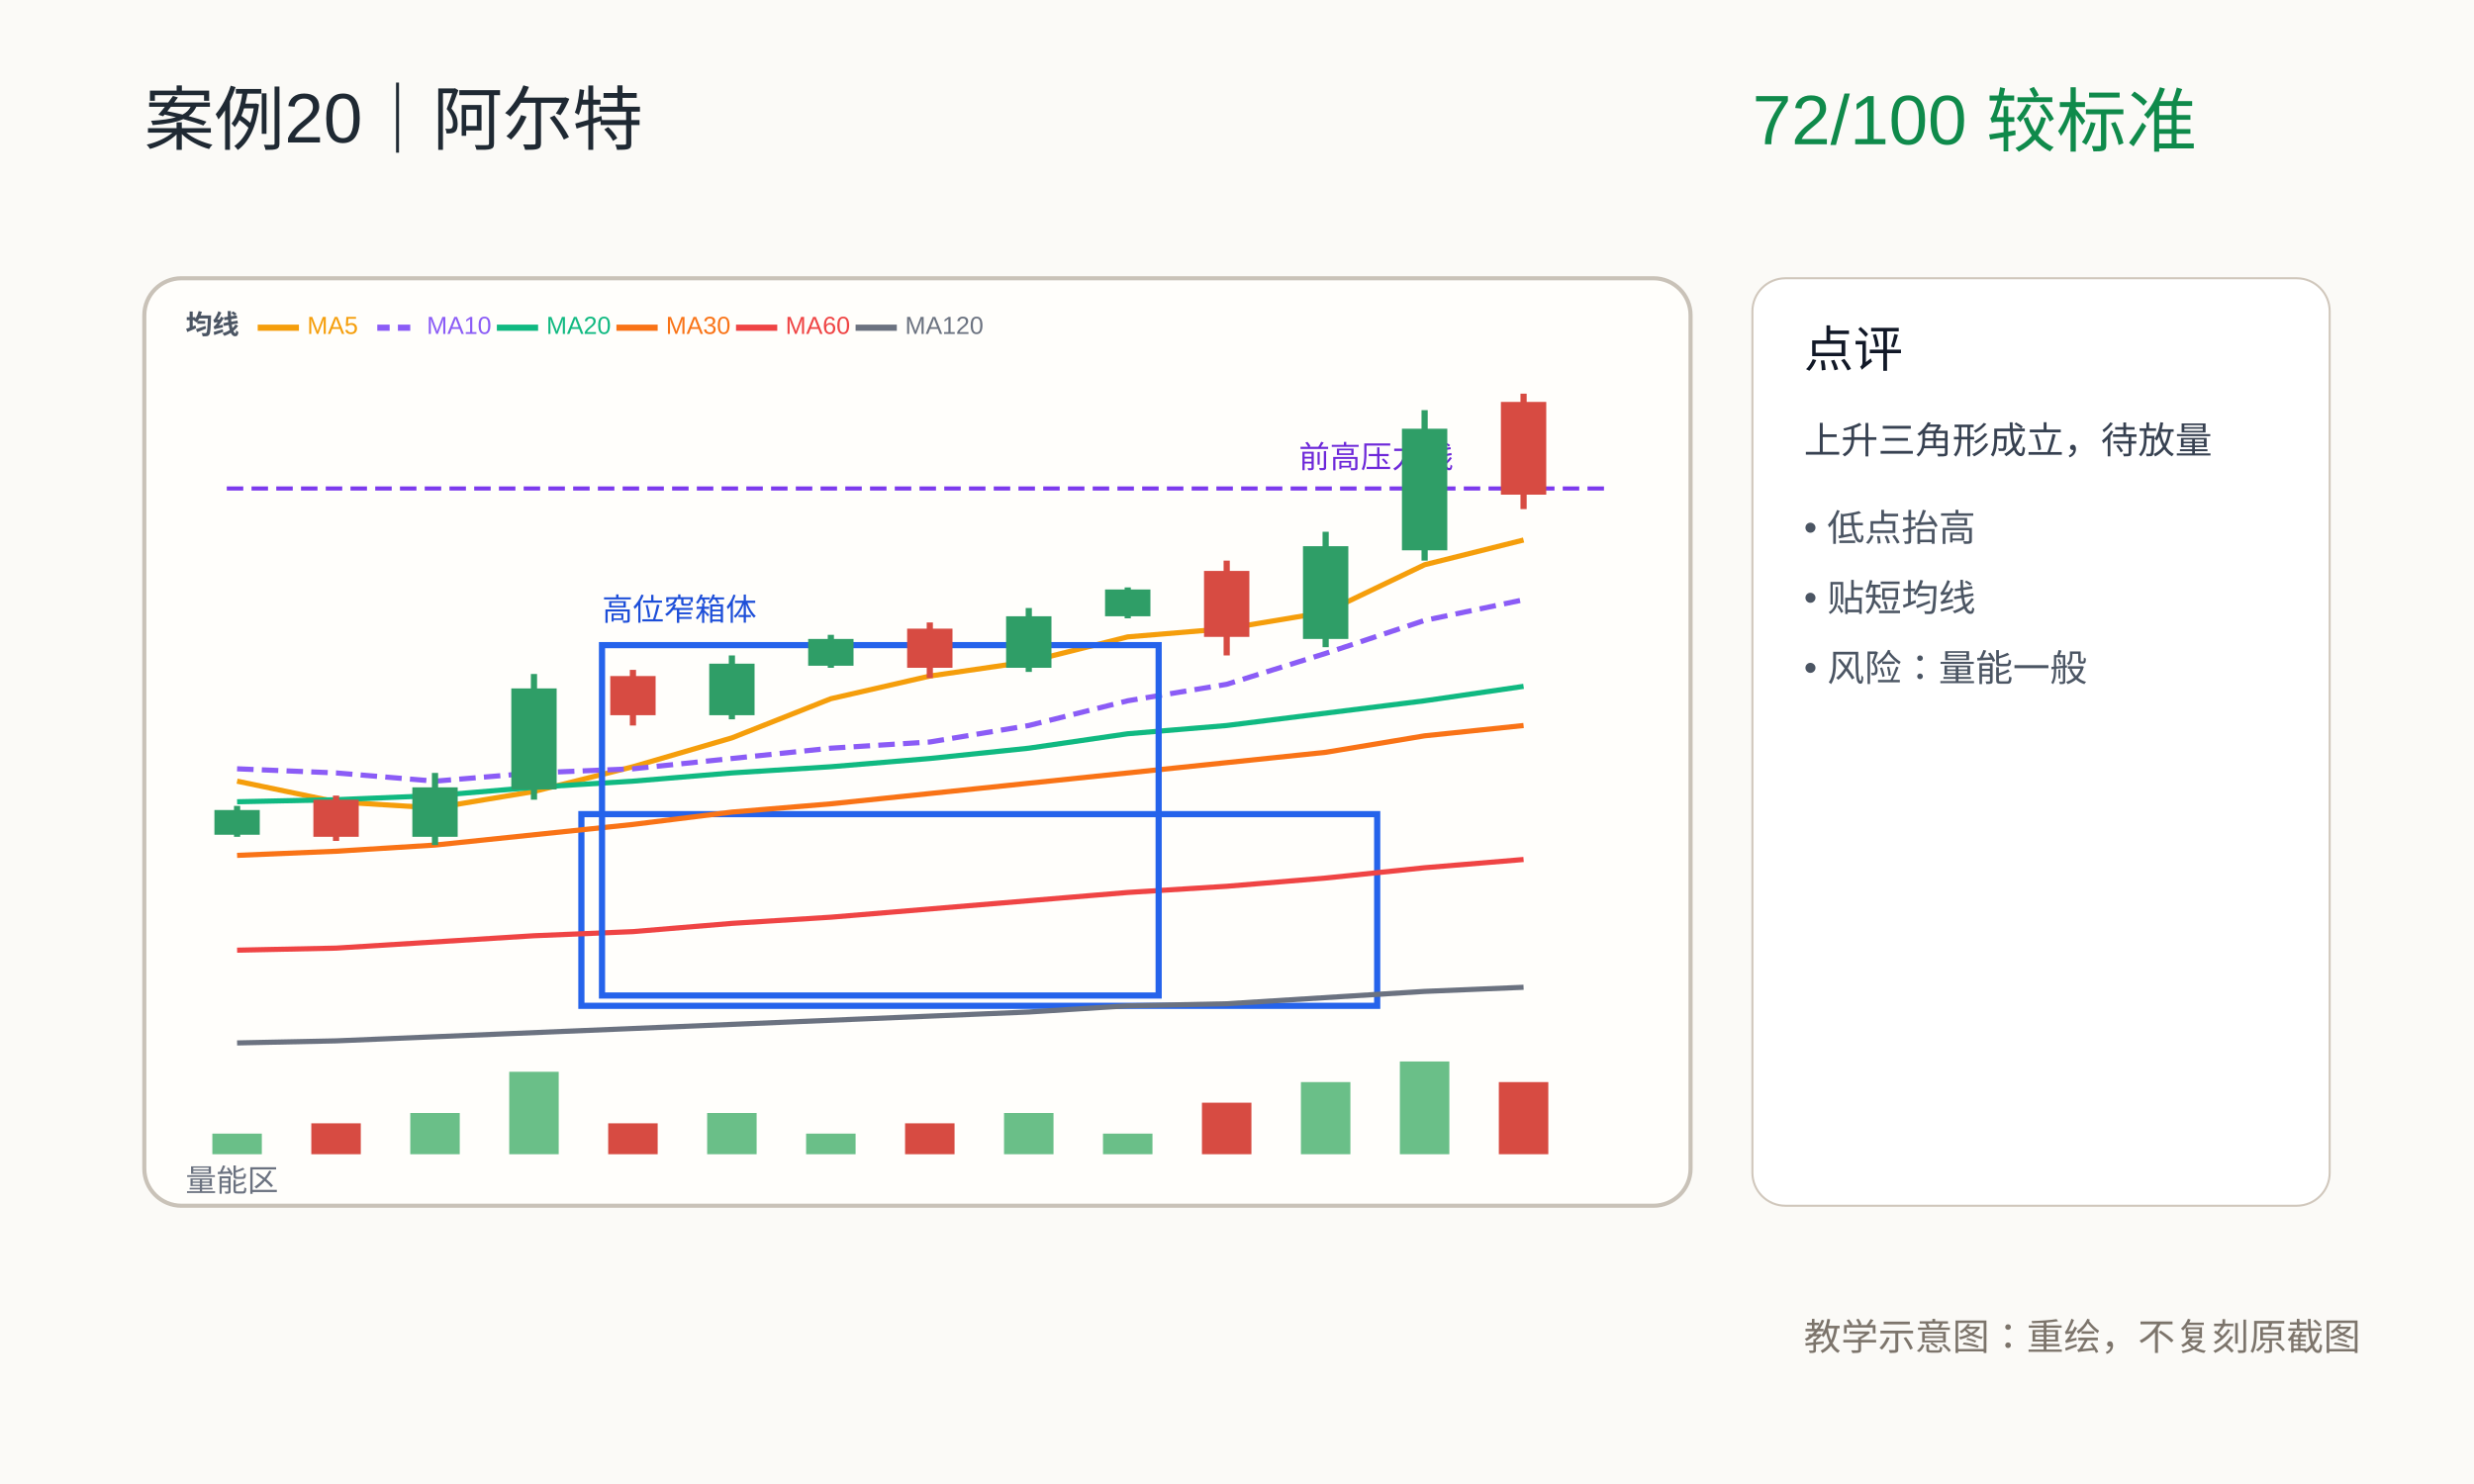
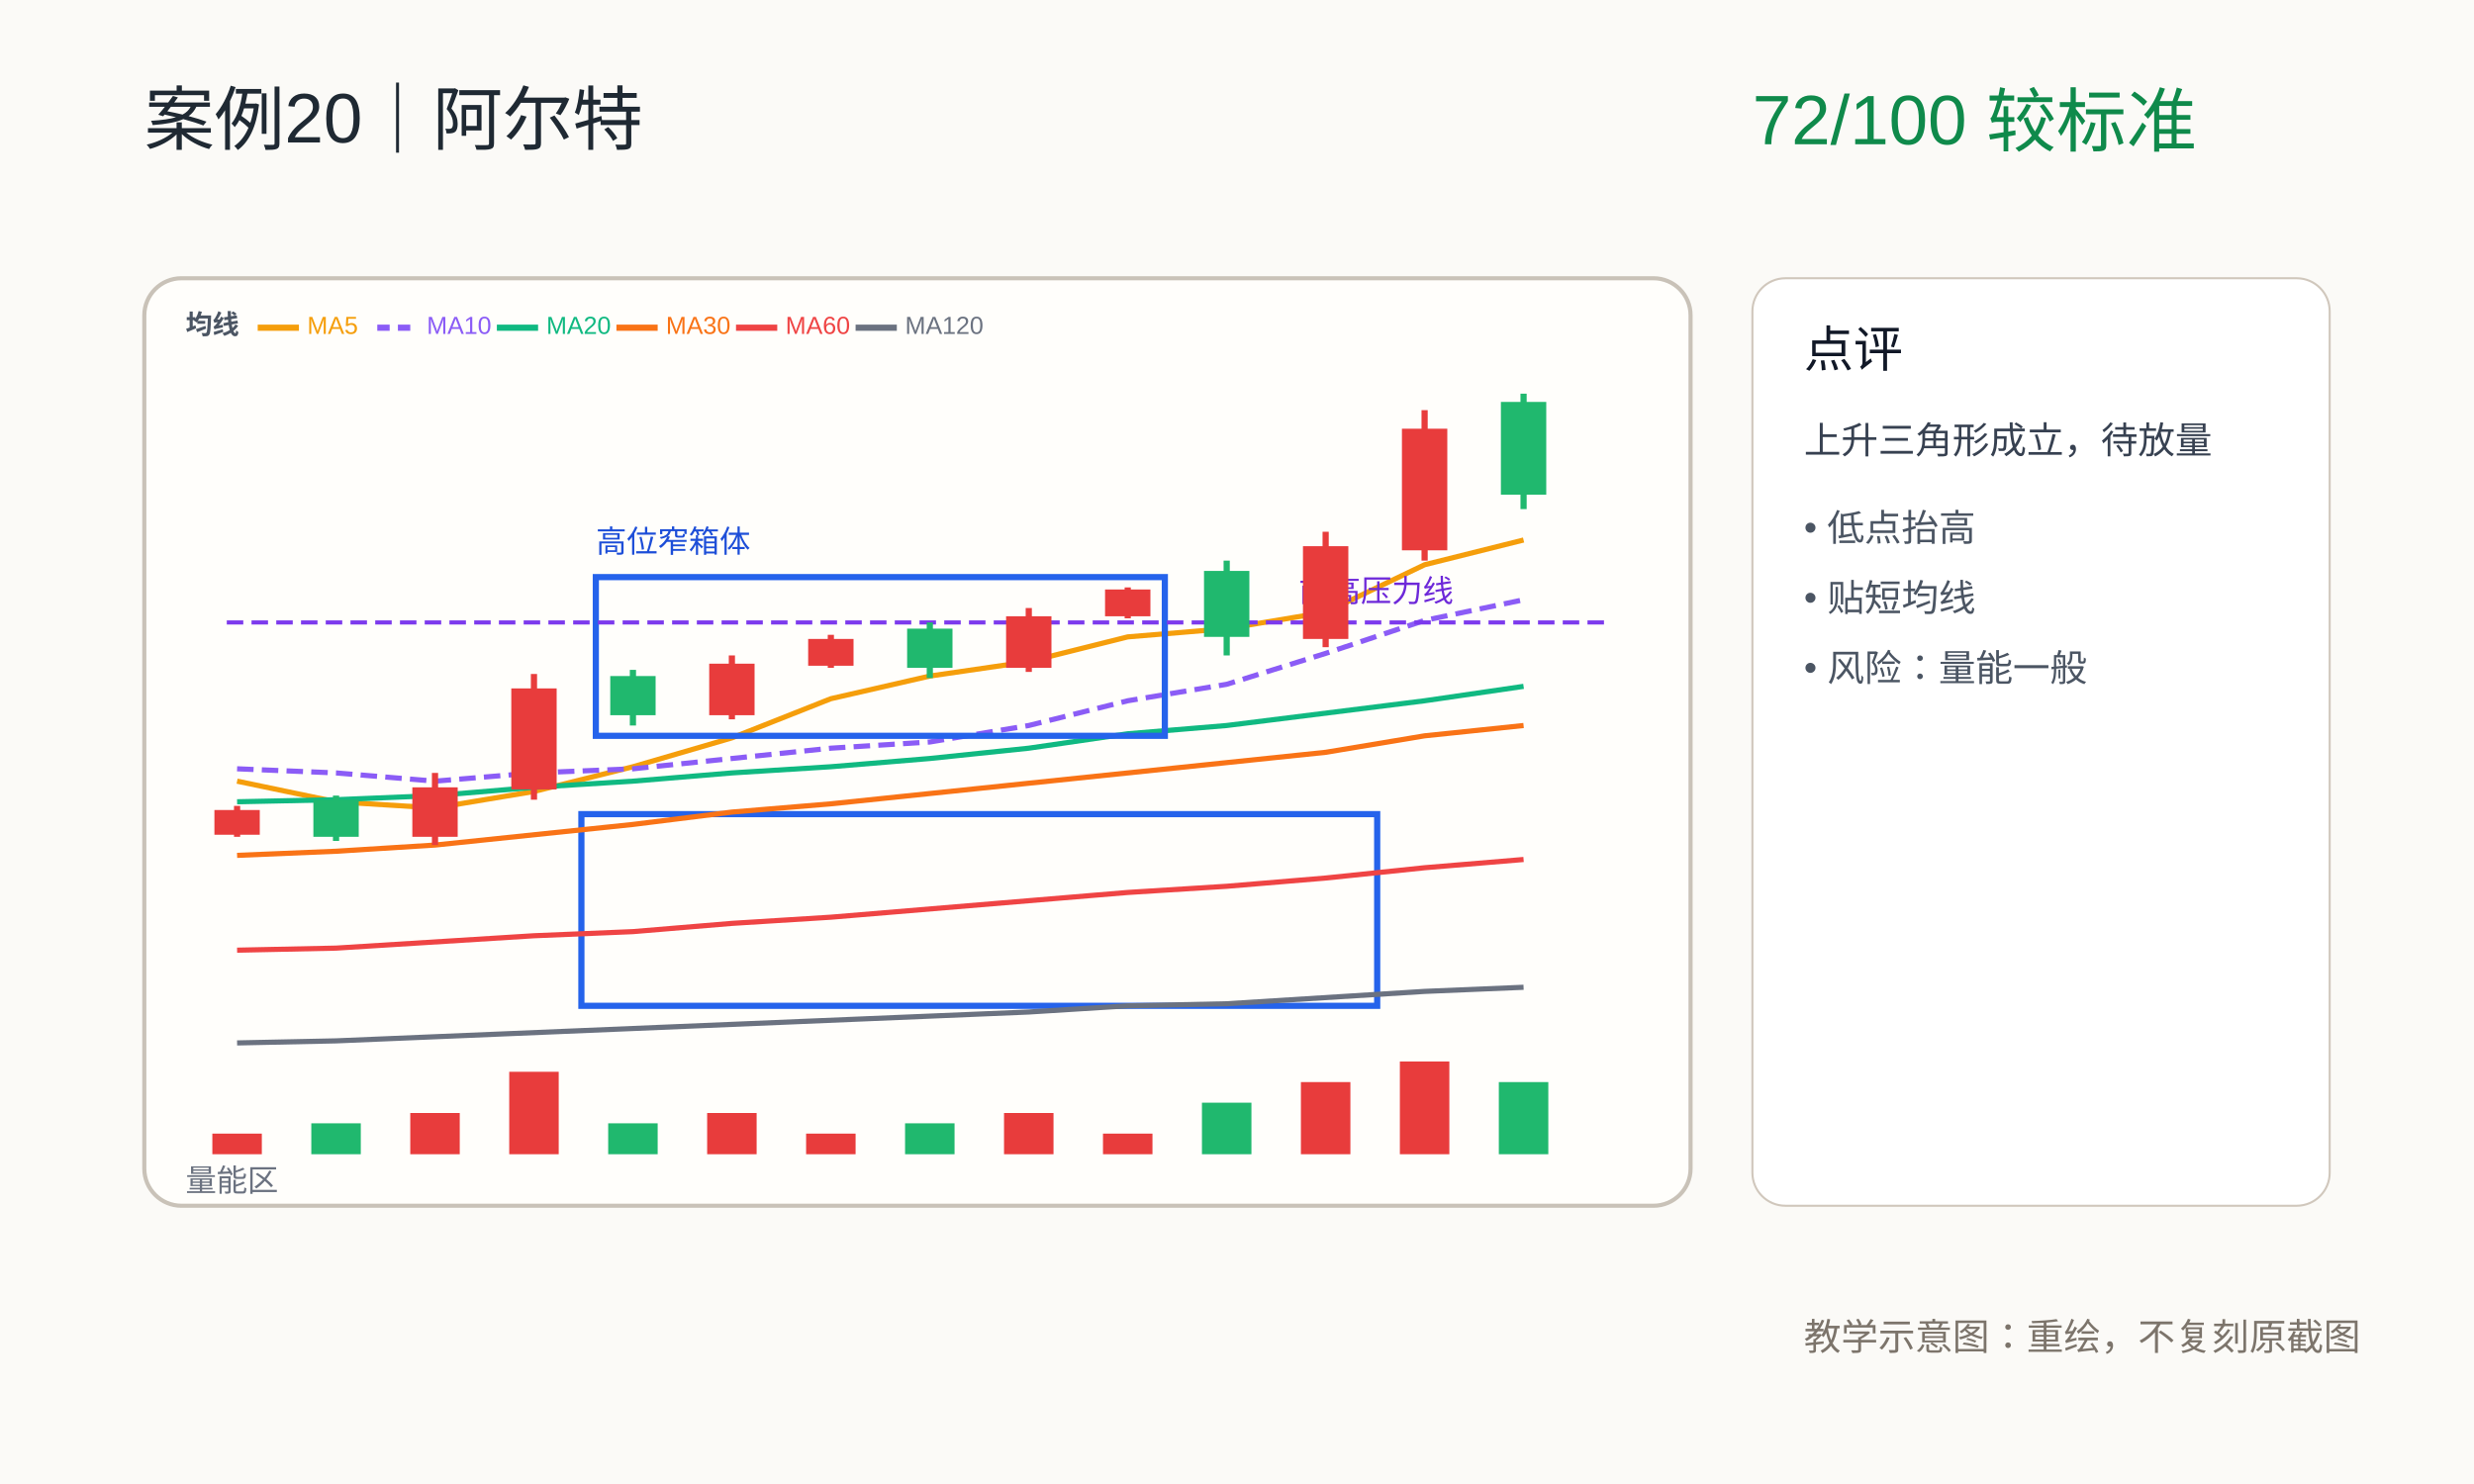
<svg xmlns="http://www.w3.org/2000/svg" width="1200" height="720" viewBox="0 0 1200 720">
  <rect width="1200" height="720" fill="#fbfaf7" />
  <rect x="70" y="135" width="750" height="450" rx="18" fill="#fffefb" stroke="#c9c2b8" stroke-width="2" />
  <text x="70" y="70" font-size="34" font-family="PingFang SC, Arial" fill="#1f2933">案例20｜阿尔特</text>
  <text x="850" y="70" font-size="34" font-family="PingFang SC, Arial" fill="#0f8a4b">72/100  较标准</text>
  <rect x="282" y="395" width="386" height="93" fill="none" stroke="#2563eb" stroke-width="3" />
  <text x="90" y="162" font-size="13" font-family="PingFang SC, Arial" fill="#4b5563" font-weight="bold">均线</text>
  <line x1="125" y1="159" x2="145" y2="159" stroke="#f59e0b" stroke-width="3" />
  <text x="149" y="162" font-size="12" font-family="PingFang SC, Arial" fill="#f59e0b">MA5</text>
  <line x1="183" y1="159" x2="203" y2="159" stroke="#8b5cf6" stroke-width="3" stroke-dasharray="6,4" />
  <text x="207" y="162" font-size="12" font-family="PingFang SC, Arial" fill="#8b5cf6">MA10</text>
  <line x1="241" y1="159" x2="261" y2="159" stroke="#10b981" stroke-width="3" />
  <text x="265" y="162" font-size="12" font-family="PingFang SC, Arial" fill="#10b981">MA20</text>
  <line x1="299" y1="159" x2="319" y2="159" stroke="#f97316" stroke-width="3" />
  <text x="323" y="162" font-size="12" font-family="PingFang SC, Arial" fill="#f97316">MA30</text>
  <line x1="357" y1="159" x2="377" y2="159" stroke="#ef4444" stroke-width="3" />
  <text x="381" y="162" font-size="12" font-family="PingFang SC, Arial" fill="#ef4444">MA60</text>
  <line x1="415" y1="159" x2="435" y2="159" stroke="#6b7280" stroke-width="3" />
  <text x="439" y="162" font-size="12" font-family="PingFang SC, Arial" fill="#6b7280">MA120</text>
  <polyline points="115,379 163,389 211,392 259,384 307,372 355,358 403,339 451,328 499,321 547,309 595,305 643,297 691,274 739,262" fill="none" stroke="#f59e0b" stroke-width="2.5" />
  <polyline points="115,373 163,375 211,379 259,375 307,373 355,368 403,363 451,360 499,352 547,340 595,332 643,317 691,301 739,291" fill="none" stroke="#8b5cf6" stroke-width="2.5" stroke-dasharray="8,4" />
  <polyline points="115,389 163,388 211,386 259,382 307,379 355,375 403,372 451,368 499,363 547,356 595,352 643,346 691,340 739,333" fill="none" stroke="#10b981" stroke-width="2.5" />
  <polyline points="115,415 163,413 211,410 259,405 307,400 355,394 403,390 451,385 499,380 547,375 595,370 643,365 691,357 739,352" fill="none" stroke="#f97316" stroke-width="2.5" />
  <polyline points="115,461 163,460 211,457 259,454 307,452 355,448 403,445 451,441 499,437 547,433 595,430 643,426 691,421 739,417" fill="none" stroke="#ef4444" stroke-width="2.5" />
  <polyline points="115,506 163,505 211,503 259,501 307,499 355,497 403,495 451,493 499,491 547,488 595,487 643,484 691,481 739,479" fill="none" stroke="#6b7280" stroke-width="2.5" />
-   <line x1="110" y1="237" x2="780" y2="237" stroke="#7c3aed" stroke-width="2" stroke-dasharray="8,4" />
-   <text x="630" y="227" font-size="15" font-family="PingFang SC, Arial" fill="#6d28d9">前高压力线</text>
-   <rect x="292" y="313" width="270" height="170" fill="none" stroke="#2563eb" stroke-width="3" />
-   <text x="292" y="301" font-size="15" font-family="PingFang SC, Arial" fill="#1d4ed8">高位窄箱体</text>
-   <line x1="115" y1="391" x2="115" y2="406" stroke="#2f9e67" stroke-width="3" />
-   <rect x="104" y="393" width="22" height="12" fill="#2f9e67" />
-   <line x1="163" y1="386" x2="163" y2="408" stroke="#d74b42" stroke-width="3" />
-   <rect x="152" y="388" width="22" height="18" fill="#d74b42" />
-   <line x1="211" y1="375" x2="211" y2="410" stroke="#2f9e67" stroke-width="3" />
-   <rect x="200" y="382" width="22" height="24" fill="#2f9e67" />
-   <line x1="259" y1="327" x2="259" y2="388" stroke="#2f9e67" stroke-width="3" />
-   <rect x="248" y="334" width="22" height="49" fill="#2f9e67" />
-   <line x1="307" y1="325" x2="307" y2="352" stroke="#d74b42" stroke-width="3" />
-   <rect x="296" y="328" width="22" height="19" fill="#d74b42" />
-   <line x1="355" y1="318" x2="355" y2="349" stroke="#2f9e67" stroke-width="3" />
-   <rect x="344" y="322" width="22" height="25" fill="#2f9e67" />
-   <line x1="403" y1="308" x2="403" y2="324" stroke="#2f9e67" stroke-width="3" />
-   <rect x="392" y="310" width="22" height="13" fill="#2f9e67" />
-   <line x1="451" y1="302" x2="451" y2="329" stroke="#d74b42" stroke-width="3" />
-   <rect x="440" y="305" width="22" height="19" fill="#d74b42" />
-   <line x1="499" y1="295" x2="499" y2="326" stroke="#2f9e67" stroke-width="3" />
-   <rect x="488" y="299" width="22" height="25" fill="#2f9e67" />
-   <line x1="547" y1="285" x2="547" y2="300" stroke="#2f9e67" stroke-width="3" />
-   <rect x="536" y="286" width="22" height="13" fill="#2f9e67" />
-   <line x1="595" y1="272" x2="595" y2="318" stroke="#d74b42" stroke-width="3" />
-   <rect x="584" y="277" width="22" height="32" fill="#d74b42" />
-   <line x1="643" y1="258" x2="643" y2="314" stroke="#2f9e67" stroke-width="3" />
-   <rect x="632" y="265" width="22" height="45" fill="#2f9e67" />
-   <line x1="691" y1="199" x2="691" y2="272" stroke="#2f9e67" stroke-width="3" />
-   <rect x="680" y="208" width="22" height="59" fill="#2f9e67" />
-   <line x1="739" y1="191" x2="739" y2="247" stroke="#d74b42" stroke-width="3" />
-   <rect x="728" y="195" width="22" height="45" fill="#d74b42" />
-   <rect x="103" y="550" width="24" height="10" fill="#6abf88" />
-   <rect x="151" y="545" width="24" height="15" fill="#d74b42" />
-   <rect x="199" y="540" width="24" height="20" fill="#6abf88" />
-   <rect x="247" y="520" width="24" height="40" fill="#6abf88" />
-   <rect x="295" y="545" width="24" height="15" fill="#d74b42" />
-   <rect x="343" y="540" width="24" height="20" fill="#6abf88" />
-   <rect x="391" y="550" width="24" height="10" fill="#6abf88" />
-   <rect x="439" y="545" width="24" height="15" fill="#d74b42" />
-   <rect x="487" y="540" width="24" height="20" fill="#6abf88" />
-   <rect x="535" y="550" width="24" height="10" fill="#6abf88" />
-   <rect x="583" y="535" width="24" height="25" fill="#d74b42" />
-   <rect x="631" y="525" width="24" height="35" fill="#6abf88" />
-   <rect x="679" y="515" width="24" height="45" fill="#6abf88" />
-   <rect x="727" y="525" width="24" height="35" fill="#d74b42" />
+   <rect x="289" y="280" width="276" height="77" fill="none" stroke="#2563eb" stroke-width="3" />
+   <text x="289" y="268" font-size="15" font-family="PingFang SC, Arial" fill="#1d4ed8">高位窄箱体</text>
+   <line x1="110" y1="302" x2="780" y2="302" stroke="#7c3aed" stroke-width="2" stroke-dasharray="8,4" />
+   <text x="630" y="292" font-size="15" font-family="PingFang SC, Arial" fill="#6d28d9">前高压力线</text>
+   <line x1="115" y1="391" x2="115" y2="406" stroke="#e83c3c" stroke-width="3" />
+   <rect x="104" y="393" width="22" height="12" fill="#e83c3c" />
+   <line x1="163" y1="386" x2="163" y2="408" stroke="#20b86e" stroke-width="3" />
+   <rect x="152" y="388" width="22" height="18" fill="#20b86e" />
+   <line x1="211" y1="375" x2="211" y2="410" stroke="#e83c3c" stroke-width="3" />
+   <rect x="200" y="382" width="22" height="24" fill="#e83c3c" />
+   <line x1="259" y1="327" x2="259" y2="388" stroke="#e83c3c" stroke-width="3" />
+   <rect x="248" y="334" width="22" height="49" fill="#e83c3c" />
+   <line x1="307" y1="325" x2="307" y2="352" stroke="#20b86e" stroke-width="3" />
+   <rect x="296" y="328" width="22" height="19" fill="#20b86e" />
+   <line x1="355" y1="318" x2="355" y2="349" stroke="#e83c3c" stroke-width="3" />
+   <rect x="344" y="322" width="22" height="25" fill="#e83c3c" />
+   <line x1="403" y1="308" x2="403" y2="324" stroke="#e83c3c" stroke-width="3" />
+   <rect x="392" y="310" width="22" height="13" fill="#e83c3c" />
+   <line x1="451" y1="302" x2="451" y2="329" stroke="#20b86e" stroke-width="3" />
+   <rect x="440" y="305" width="22" height="19" fill="#20b86e" />
+   <line x1="499" y1="295" x2="499" y2="326" stroke="#e83c3c" stroke-width="3" />
+   <rect x="488" y="299" width="22" height="25" fill="#e83c3c" />
+   <line x1="547" y1="285" x2="547" y2="300" stroke="#e83c3c" stroke-width="3" />
+   <rect x="536" y="286" width="22" height="13" fill="#e83c3c" />
+   <line x1="595" y1="272" x2="595" y2="318" stroke="#20b86e" stroke-width="3" />
+   <rect x="584" y="277" width="22" height="32" fill="#20b86e" />
+   <line x1="643" y1="258" x2="643" y2="314" stroke="#e83c3c" stroke-width="3" />
+   <rect x="632" y="265" width="22" height="45" fill="#e83c3c" />
+   <line x1="691" y1="199" x2="691" y2="272" stroke="#e83c3c" stroke-width="3" />
+   <rect x="680" y="208" width="22" height="59" fill="#e83c3c" />
+   <line x1="739" y1="191" x2="739" y2="247" stroke="#20b86e" stroke-width="3" />
+   <rect x="728" y="195" width="22" height="45" fill="#20b86e" />
+   <rect x="103" y="550" width="24" height="10" fill="#e83c3c" />
+   <rect x="151" y="545" width="24" height="15" fill="#20b86e" />
+   <rect x="199" y="540" width="24" height="20" fill="#e83c3c" />
+   <rect x="247" y="520" width="24" height="40" fill="#e83c3c" />
+   <rect x="295" y="545" width="24" height="15" fill="#20b86e" />
+   <rect x="343" y="540" width="24" height="20" fill="#e83c3c" />
+   <rect x="391" y="550" width="24" height="10" fill="#e83c3c" />
+   <rect x="439" y="545" width="24" height="15" fill="#20b86e" />
+   <rect x="487" y="540" width="24" height="20" fill="#e83c3c" />
+   <rect x="535" y="550" width="24" height="10" fill="#e83c3c" />
+   <rect x="583" y="535" width="24" height="25" fill="#20b86e" />
+   <rect x="631" y="525" width="24" height="35" fill="#e83c3c" />
+   <rect x="679" y="515" width="24" height="45" fill="#e83c3c" />
+   <rect x="727" y="525" width="24" height="35" fill="#20b86e" />
  <text x="90" y="578" font-size="15" font-family="PingFang SC, Arial" fill="#6b7280">量能区</text>
  <rect x="850" y="135" width="280" height="450" rx="16" fill="#ffffff" stroke="#d0c7bc" />
  <text x="875" y="178" font-size="24" font-family="PingFang SC, Arial" fill="#111827">点评</text>
  <text x="875" y="220" font-size="18" font-family="PingFang SC, Arial" fill="#374151">上升三角形成立，待放量</text>
  <text x="875" y="262" font-size="18" font-family="PingFang SC, Arial" fill="#4b5563">• 低点抬高</text>
  <text x="875" y="296" font-size="18" font-family="PingFang SC, Arial" fill="#4b5563">• 贴短均线</text>
  <text x="875" y="330" font-size="18" font-family="PingFang SC, Arial" fill="#4b5563">• 风险：量能一般</text>
  <text x="875" y="655" font-size="18" font-family="PingFang SC, Arial" fill="#7c746b">教学示意图：重绘，不复刻原截图</text>
</svg>
